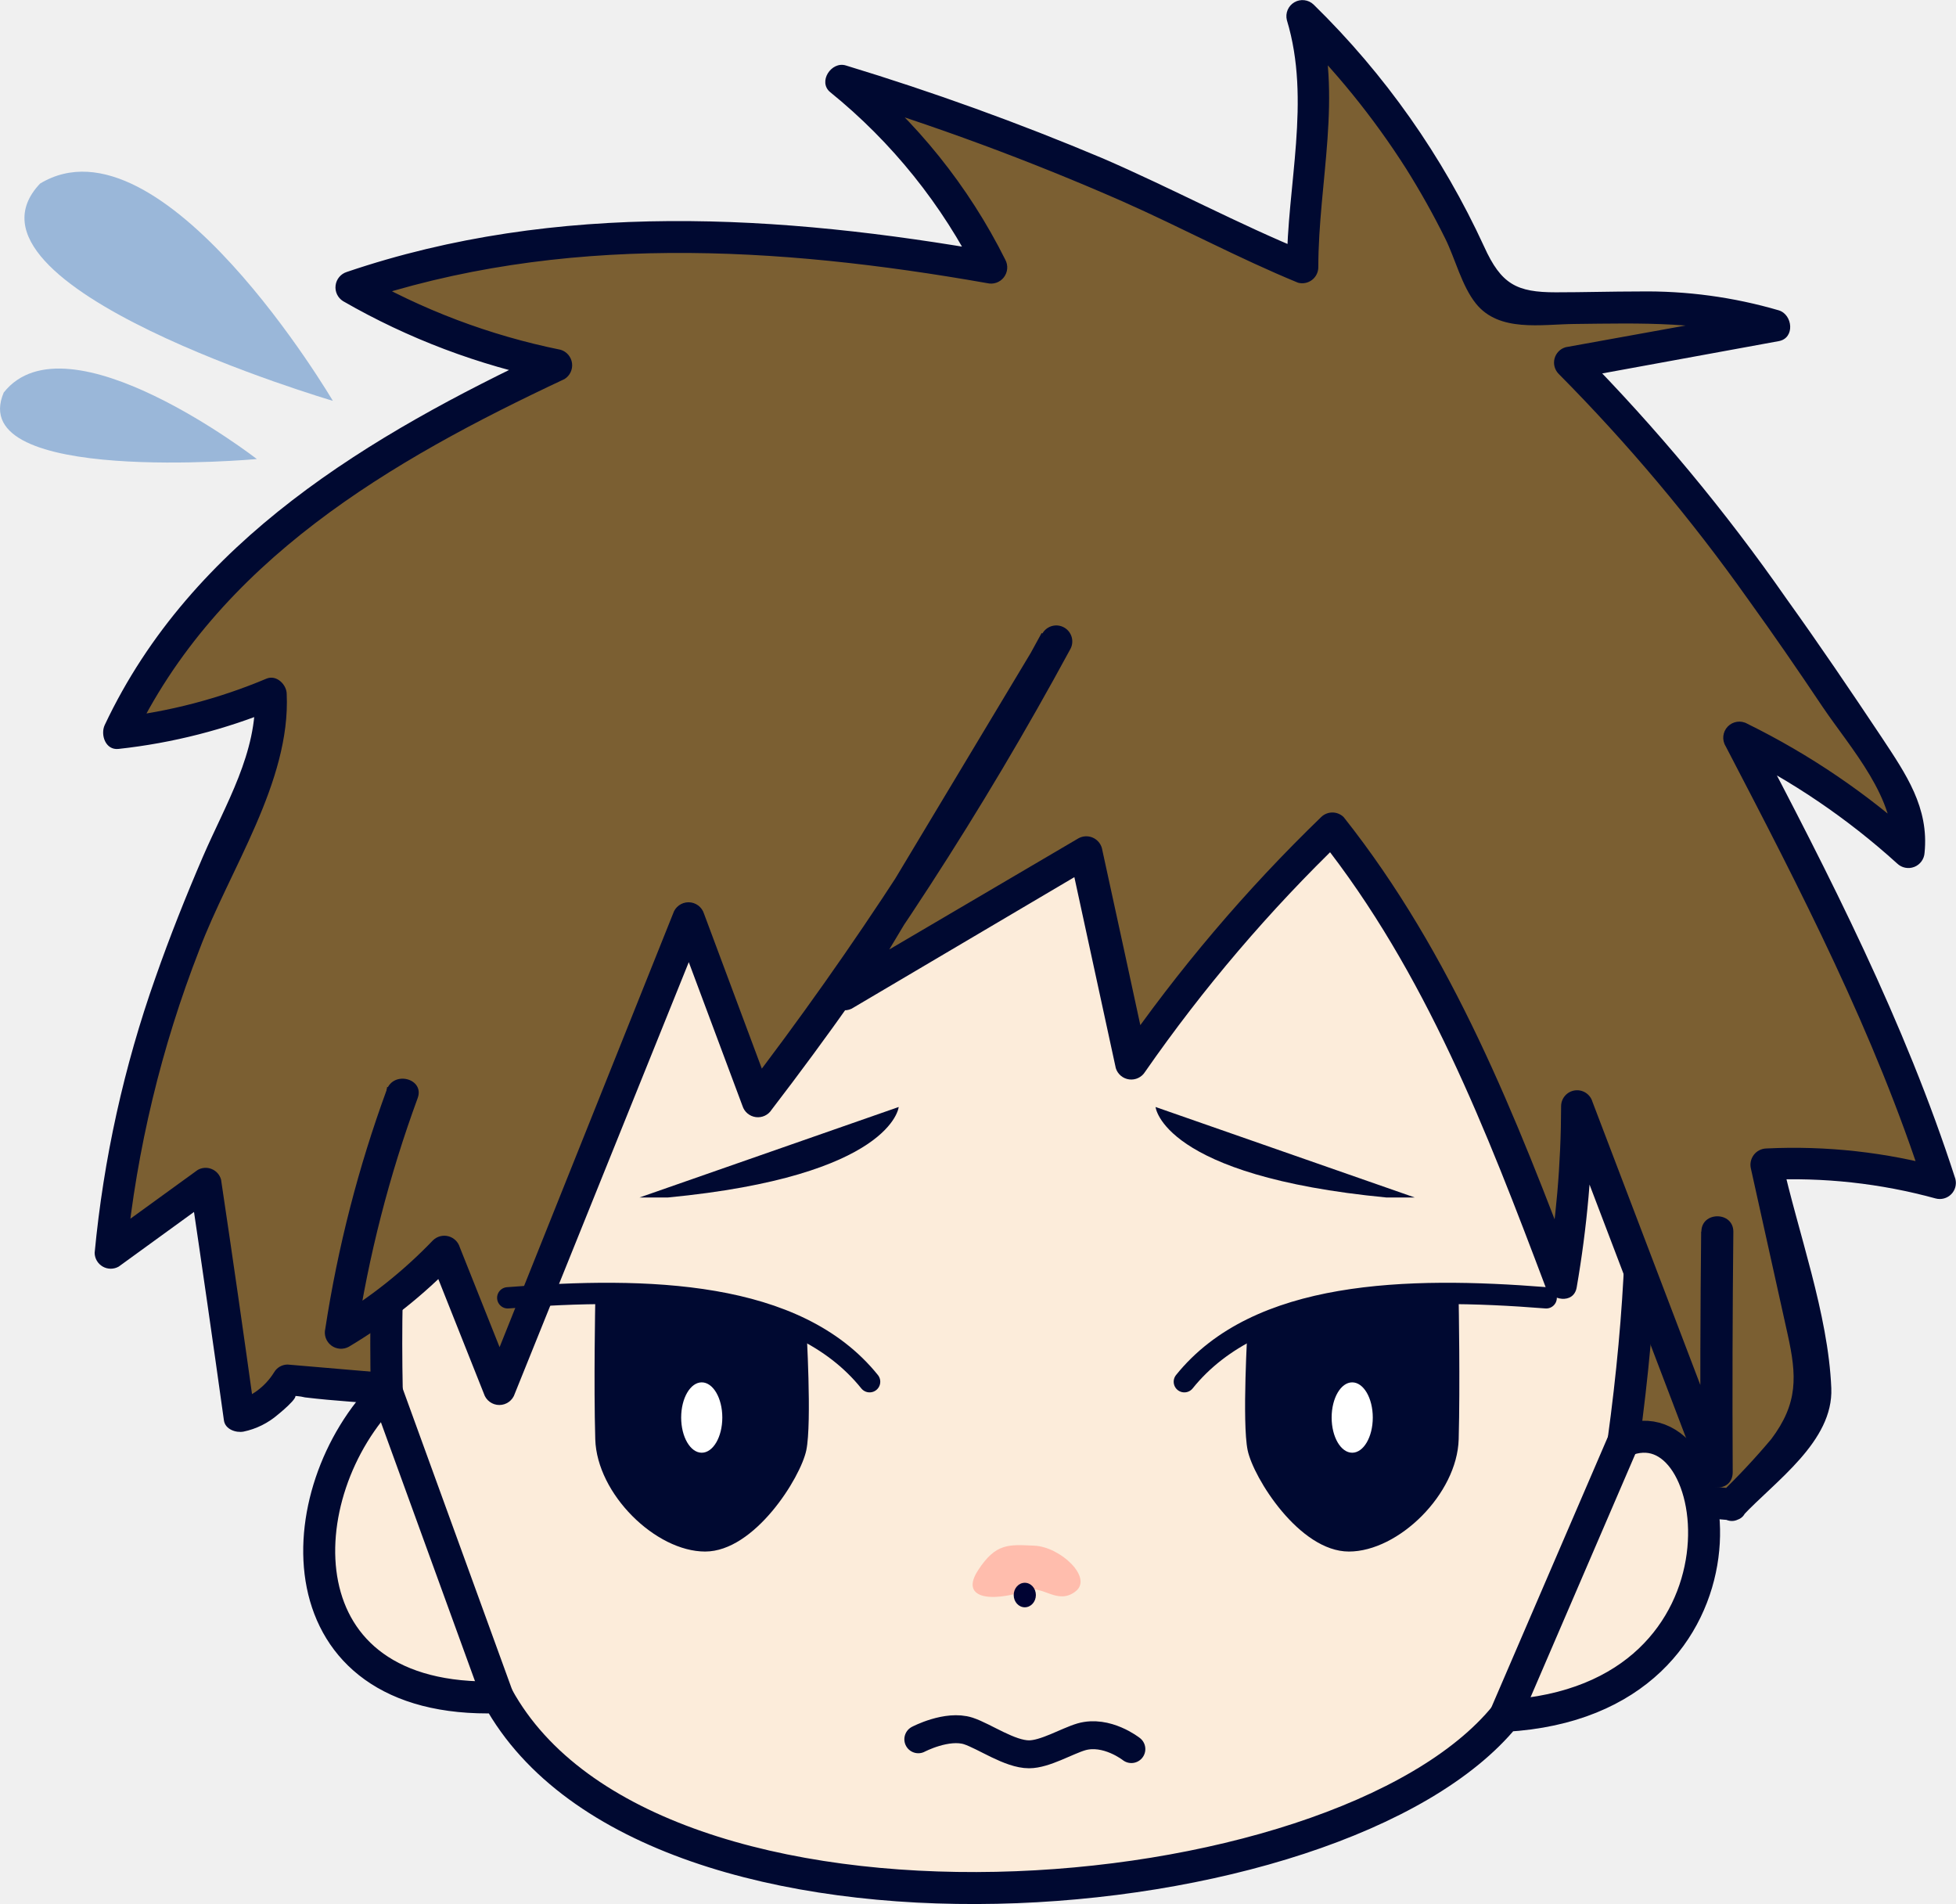
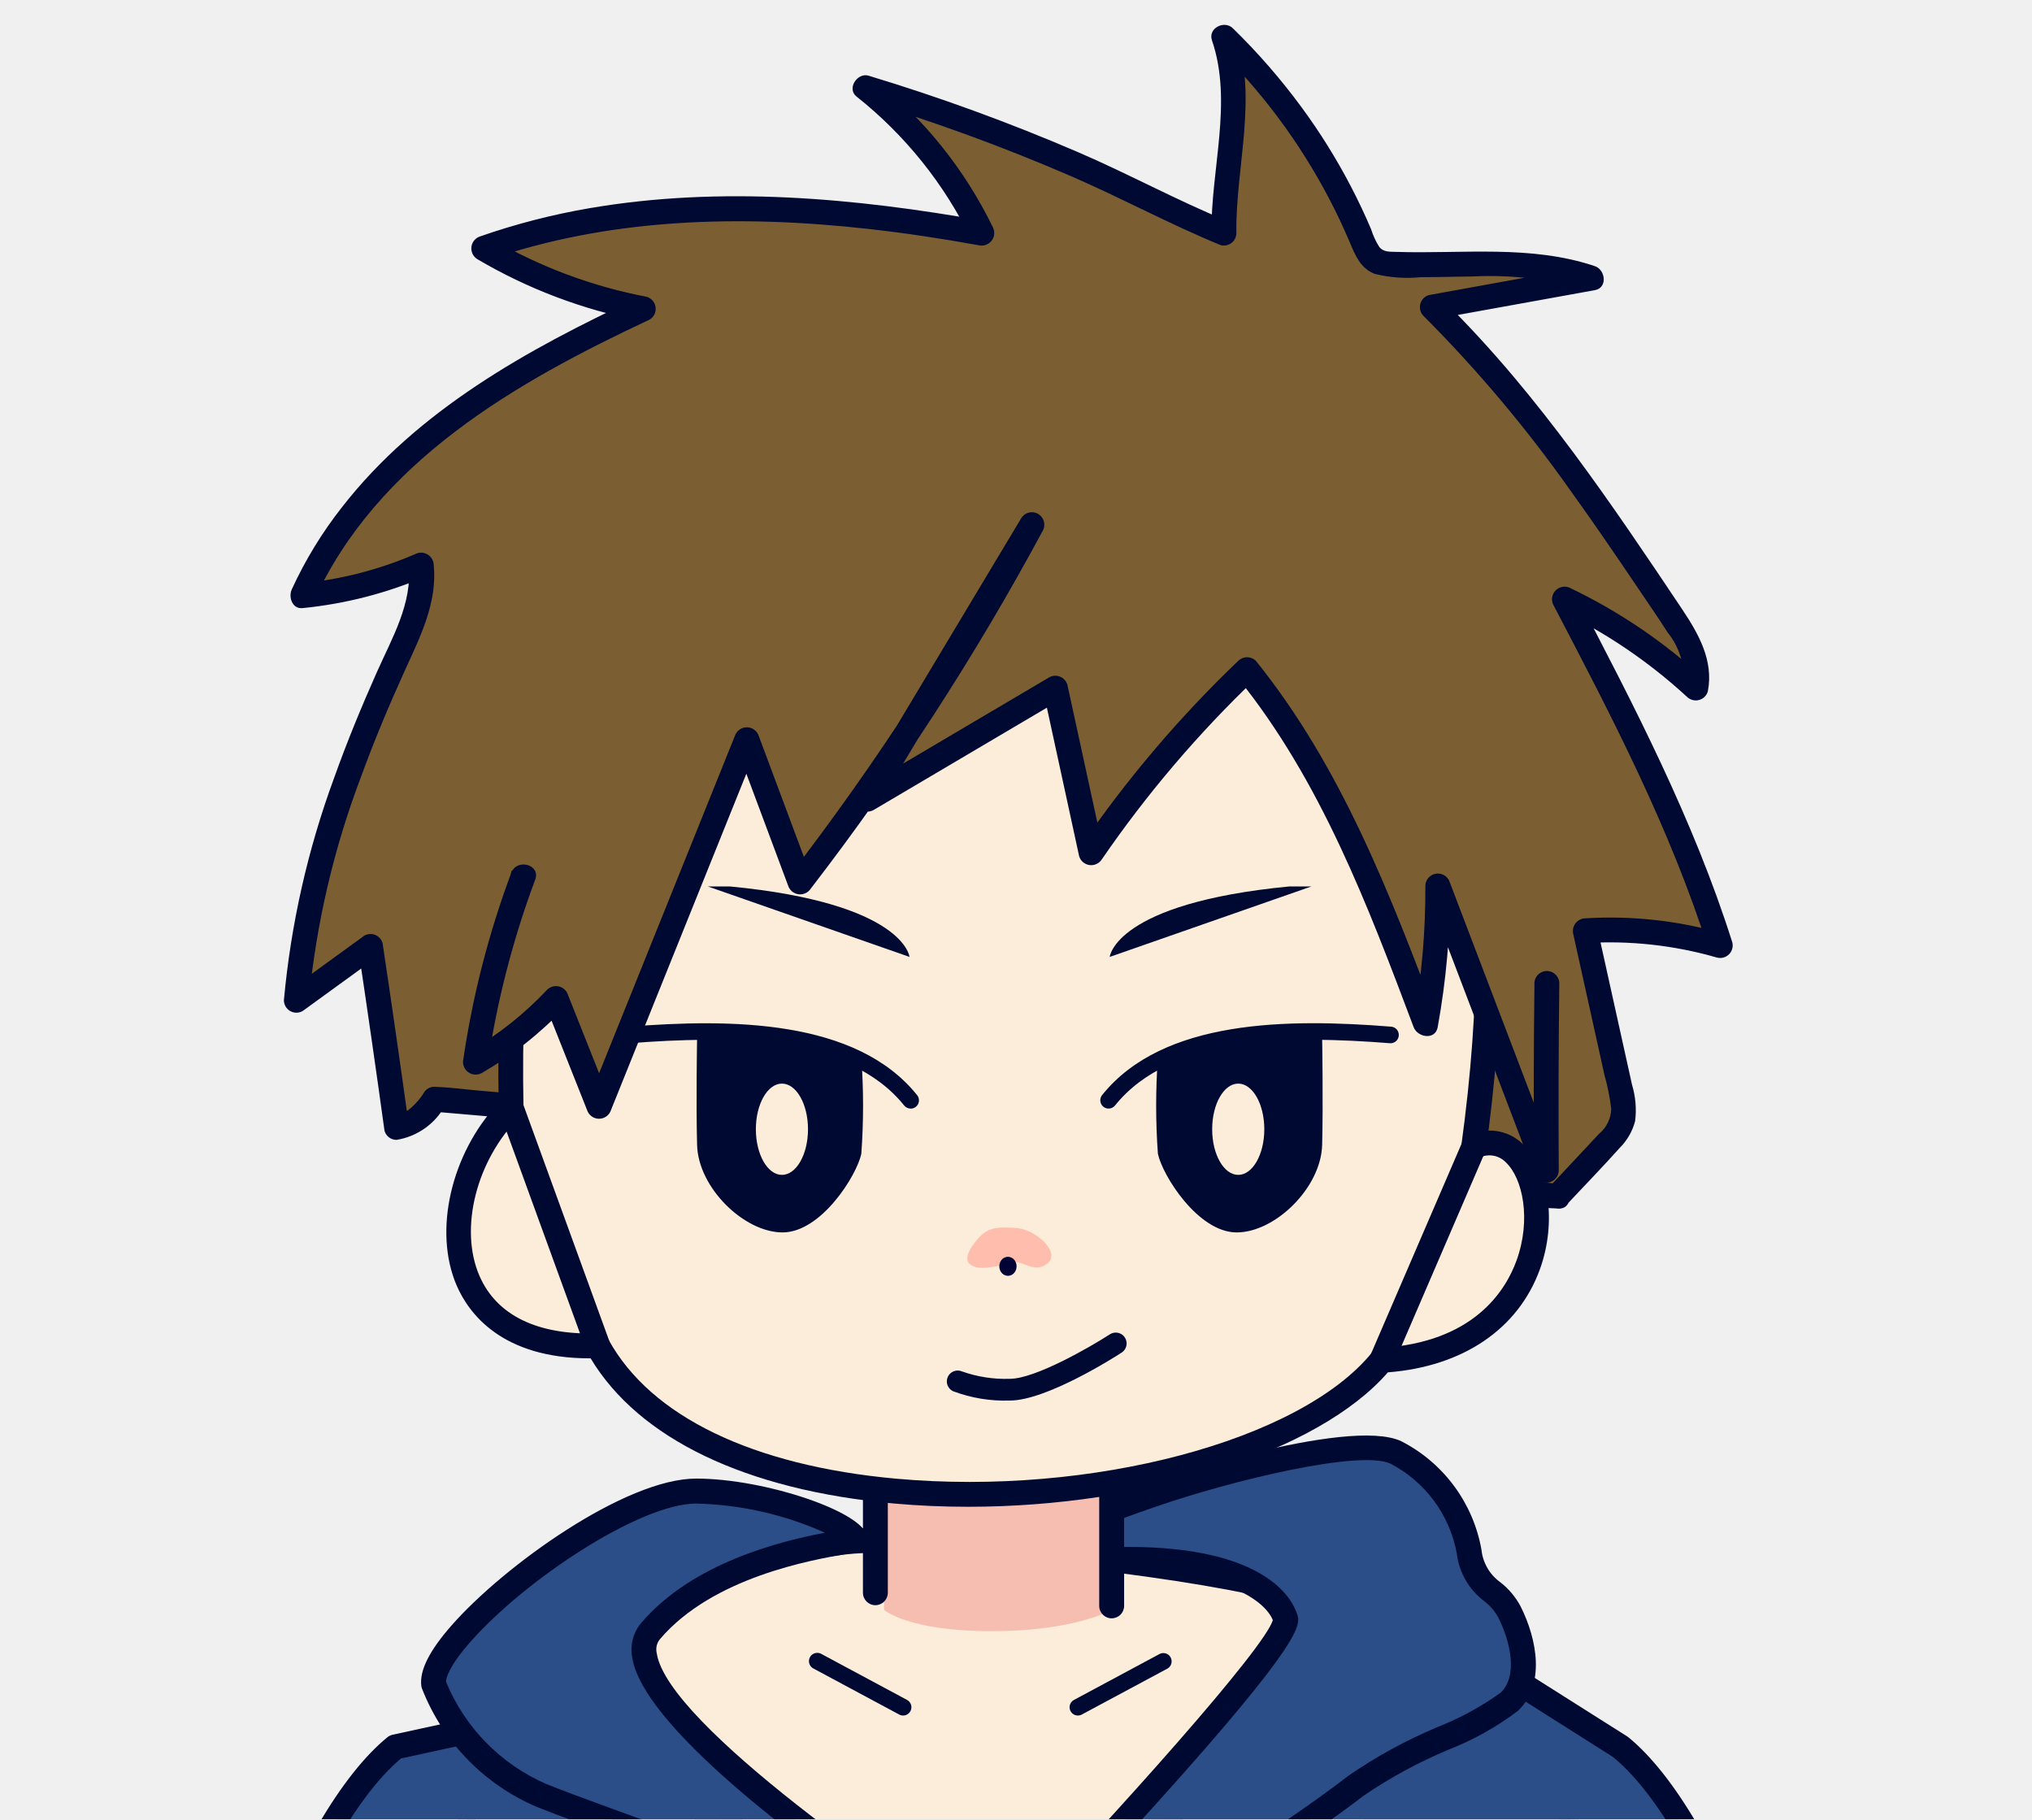
- <svg xmlns="http://www.w3.org/2000/svg" viewBox="0 0 183.52 178.6">
+ <svg xmlns="http://www.w3.org/2000/svg" width="105" height="94" viewBox="0 0 105 94">
  <defs>
-     <style>.cls-1{fill:#7b5f32;}.cls-2{fill:#000931;}.cls-3{fill:#fcecda;}.cls-3,.cls-4,.cls-6,.cls-9{stroke:#000931;}.cls-3,.cls-6,.cls-9{stroke-linecap:round;stroke-linejoin:round;}.cls-3,.cls-4{stroke-width:3px;}.cls-4,.cls-6,.cls-9{fill:none;}.cls-4{stroke-miterlimit:10;}.cls-5{fill:#fff;}.cls-6{stroke-width:2px;}.cls-7{fill:#ffbdad;}.cls-8{fill:#000333;}.cls-9{stroke-width:2.62px;}.cls-10{fill:#9ab7d9;}</style>
+     <style>.a,.l{fill:#fff;}.a{stroke:#707070;}.b{clip-path:url(#a);}.c{fill:#111;}.d{fill:#14345b;}.e,.h{fill:#2c4e88;}.f{fill:#000931;}.g{fill:#fcecda;}.h{stroke:#000931;stroke-linecap:round;stroke-linejoin:round;stroke-width:1.511px;}.i{fill:#1c3b69;}.j{fill:#f6beb0;}.k{fill:#7b5f32;}.m{fill:#ffbdad;}.n{fill:#000333;}</style>
+     <clipPath id="a">
+       <rect class="a" width="105" height="94" transform="translate(-7862 4063.336)" />
+     </clipPath>
  </defs>
-   <g id="レイヤー_2" data-name="レイヤー 2">
-     <g id="_男_表情パターン_顔だけ_" data-name="【男】表情パターン（顔だけ）">
-       <g id="体調悪い時">
-         <g id="顔">
-           <path class="cls-1" d="M162.43,141.15l6-6.42a7.12,7.12,0,0,0,1.76-2.57,7,7,0,0,0-.16-3.52l-4.31-19.46A46.87,46.87,0,0,1,182,111c-4.59-14.59-11.72-28.24-18.81-41.79A63,63,0,0,1,179.07,80c.69-3-1.11-6-2.84-8.58C167.45,58.25,158.59,45,147.3,34l19.2-3.47c-7.62-2.63-15.94-1.37-24-1.68a4.23,4.23,0,0,1-2.06-.45A4.4,4.4,0,0,1,139,26.18a73.34,73.34,0,0,0-16.77-24.7c2.47,6.93-.15,16.26,0,23.62l-3.46-1.42A232.67,232.67,0,0,0,79,7.59,49.83,49.83,0,0,1,93,25.12c-19.94-3.59-41-4.91-60.08,1.83a59.61,59.61,0,0,0,19.28,7.27c-8.29,3.88-16.48,8.1-23.75,13.67s-13.6,12.55-17.34,20.9a46.3,46.3,0,0,0,14.29-3.7c.47,3.86-1.27,7.6-2.89,11.14-6,13.12-11,26.94-12.15,41.33l8.93-6.49q1.64,10.91,3.15,21.81c1.39.07,3.91-2.16,4.56-3.39Z" />
-           <path class="cls-2" d="M163.49,142.21c3.08-3.29,8.54-7,8.33-12-.29-7-3.13-14.61-4.64-21.43l-1.45,1.9a50.63,50.63,0,0,1,15.88,1.74,1.51,1.51,0,0,0,1.85-1.84c-4.75-14.73-11.81-28.47-19-42.15l-2.06,2A67.09,67.09,0,0,1,178,81,1.52,1.52,0,0,0,180.57,80c.43-4.25-1.74-7.38-4-10.8-2.92-4.38-5.88-8.75-8.93-13A177.79,177.79,0,0,0,148.36,33l-.66,2.51L166.89,32c1.54-.28,1.32-2.49,0-2.89a44.23,44.23,0,0,0-13.09-1.77c-2.61,0-5.22.08-7.83.08-3.67,0-5.12-.75-6.72-4.28a76.27,76.27,0,0,0-16-22.71,1.51,1.51,0,0,0-2.51,1.46c2.29,7.56,0,15.51,0,23.22l1.9-1.45c-6.5-2.66-12.69-6-19.16-8.8A247.64,247.64,0,0,0,79.36,6.14C78,5.72,76.71,7.68,77.9,8.65A52.08,52.08,0,0,1,91.73,25.87l1.69-2.2c-20.23-3.57-41.14-4.86-60.88,1.84a1.52,1.52,0,0,0-.35,2.74,65.38,65.38,0,0,0,19.63,7.42l-.36-2.74C34.74,40.8,18,50.67,9.83,68c-.43.9.06,2.4,1.3,2.25a53.72,53.72,0,0,0,14.69-3.75l-1.9-1.45c.25,5.55-2.76,10.39-4.89,15.33-1.6,3.72-3.1,7.48-4.44,11.31a107.83,107.83,0,0,0-5.71,25.83,1.51,1.51,0,0,0,2.26,1.29l8.93-6.48-2.2-.9q1.62,10.91,3.14,21.81c.12.85,1.14,1.18,1.84,1.05a7.18,7.18,0,0,0,3.23-1.6c.46-.37,2.73-2.28,1-1.74a5,5,0,0,1,1.54.13c2.71.33,5.46.47,8.18.71l31.69,2.73,75.71,6.52,18.25,1.57c1.92.16,1.91-2.84,0-3L43.88,129.44,27,128a1.47,1.47,0,0,0-1.29.74,6.18,6.18,0,0,1-3.67,2.71l1.84,1q-1.51-10.9-3.14-21.8a1.5,1.5,0,0,0-2.2-.9l-8.94,6.48,2.26,1.3a108,108,0,0,1,6.84-28.43c2.83-7.53,8.57-15.73,8.2-24,0-.86-.94-1.84-1.9-1.44a50.58,50.58,0,0,1-13.89,3.64l1.29,2.26c8-16.93,24.27-26.36,40.56-34a1.52,1.52,0,0,0-.36-2.75A62.59,62.59,0,0,1,33.7,25.66l-.36,2.74c19.24-6.53,39.57-5.31,59.28-1.84a1.52,1.52,0,0,0,1.7-2.2A53.94,53.94,0,0,0,80,6.53L78.56,9a238.81,238.81,0,0,1,26.78,9.9c5.53,2.45,10.85,5.32,16.45,7.62a1.51,1.51,0,0,0,1.9-1.45c0-8,2.32-16.15-.06-24l-2.5,1.46a74.46,74.46,0,0,1,10.79,13.28,75,75,0,0,1,3.67,6.55c.95,1.91,1.55,4.45,2.89,6.12,2.18,2.71,6.13,1.94,9.23,1.91,6.24-.07,12.34-.28,18.39,1.59V29.1l-19.2,3.47a1.5,1.5,0,0,0-.66,2.5A167.53,167.53,0,0,1,164,56.2c2.4,3.32,4.72,6.7,7,10.1,2.65,3.92,7,8.65,6.55,13.65l2.56-1.06a70.09,70.09,0,0,0-16.17-11A1.51,1.51,0,0,0,161.91,70c7,13.44,14,26.94,18.65,41.43l1.85-1.85a53,53,0,0,0-16.68-1.85,1.53,1.53,0,0,0-1.45,1.9l3.45,15.56c.85,3.85,1,6.43-1.55,9.81a66.64,66.64,0,0,1-4.81,5.14C160.05,141.49,162.17,143.62,163.49,142.21Z" />
-           <path class="cls-3" d="M95.29,49.33s-61-15.33-59,81.18c-9.46,9.46-10.11,29.35,10.43,28.7,14.35,26.08,78.86,21,94.51,1.74,24.75-1.42,20.91-30,11.09-25.75C165.86,36.48,95.29,49.33,95.29,49.33Z" />
-           <line class="cls-4" x1="46.71" y1="159.21" x2="36.28" y2="130.51" />
-           <path class="cls-1" d="M32.32,125a41.1,41.1,0,0,0,9.72-7.7l5.18,13L65,86.12l6.42,17.21c14.73-13.92,30.94-59,39.06-74.14,0,0-132.11,52.07-72.42,73.42Z" />
-           <path class="cls-1" d="M110.51,29.19c41.34,9.52,51,86.33,51,86.33q-.14,11.28-.07,22.56l-13.08-34.33a89.39,89.39,0,0,1-1.45,16.65c-5.65-15-11.45-30.26-21.54-42.69A138.6,138.6,0,0,0,106.53,99.8q-2.15-9.93-4.31-19.86L79.54,93.33" />
-           <path class="cls-2" d="M159.61,115.52q-.12,11.28-.06,22.56l2.94-.4-13.08-34.33a1.5,1.5,0,0,0-2.94.4A96.3,96.3,0,0,1,145.06,120H148c-5.75-15.25-11.71-30.46-21.93-43.35a1.51,1.51,0,0,0-2.12,0,149,149,0,0,0-19,22.39l2.74.36q-2.14-9.93-4.31-19.86a1.52,1.52,0,0,0-2.2-.9L78.44,92l2,2.06,19.88-33.16-2.59-1.52a324.23,324.23,0,0,1-28,43.16l2.74.36-6.42-17.2a1.52,1.52,0,0,0-2.9,0L45.42,130h2.9l-5.18-13a1.52,1.52,0,0,0-2.51-.66,44.47,44.47,0,0,1-9.42,7.47l2.21,1.69A115.12,115.12,0,0,1,39.19,103c.66-1.81-2.24-2.6-2.9-.79a116.38,116.38,0,0,0-5.77,22.43,1.52,1.52,0,0,0,2.21,1.69,47.81,47.81,0,0,0,10-7.94l-2.5-.66,5.17,13a1.52,1.52,0,0,0,2.9,0L66.13,86.52h-2.9l6.43,17.21a1.52,1.52,0,0,0,2.74.36,325.52,325.52,0,0,0,28-43.16,1.5,1.5,0,0,0-2.59-1.52L77.9,92.57a1.51,1.51,0,0,0,2,2.05l22.68-13.39-2.2-.89q2.16,9.93,4.31,19.86a1.52,1.52,0,0,0,2.74.35A145.49,145.49,0,0,1,126,78.77h-2.12c9.87,12.45,15.6,27.3,21.15,42,.47,1.23,2.62,1.6,2.9,0a102.62,102.62,0,0,0,1.51-17l-2.95.4,13.08,34.33c.57,1.5,3,1.4,3-.4q-.06-11.28.06-22.56c0-1.93-3-1.93-3,0Z" />
-           <path class="cls-2" d="M117.06,124.46s-.54,9,0,11.58,4.85,9.5,9.5,9.5,10.16-5.39,10.3-10.54,0-12.89,0-12.89S120.5,122.24,117.06,124.46Z" />
-           <ellipse class="cls-5" cx="126.87" cy="132.97" rx="1.93" ry="3.3" />
-           <path class="cls-2" d="M132.74,112.33l-24.32-8.49s.61,6.47,21.67,8.49" />
-           <path class="cls-6" d="M111.12,129.61c6.87-8.54,20.84-8.91,33.95-7.87" />
-           <path class="cls-2" d="M75.65,124.46s.54,9,0,11.58-4.85,9.5-9.49,9.5S56,140.15,55.85,135s0-12.89,0-12.89S72.22,122.24,75.65,124.46Z" />
-           <ellipse class="cls-5" cx="65.84" cy="132.97" rx="1.93" ry="3.3" />
-           <path class="cls-2" d="M60,112.33l24.32-8.49s-.6,6.47-21.67,8.49" />
-           <path class="cls-6" d="M81.59,129.61c-6.87-8.54-20.84-8.91-33.95-7.87" />
-           <g id="グループ_370" data-name="グループ 370">
-             <path id="パス_1151" data-name="パス 1151" class="cls-7" d="M96.47,149.17c-3.75,1.23-6.37.68-4.7-1.88s2.87-2.41,5.29-2.3,5.52,3,3.85,4.29S97.87,148.71,96.47,149.17Z" />
+   <g class="b" transform="translate(7862 -4063.336)">
+     <g transform="translate(-7857.16 4064.627)">
+       <g transform="translate(0 72.877)">
+         <g transform="translate(12.793 89.508)">
+           <g transform="translate(8.069)">
+             <path class="c" d="M517.554,435.954s3.933,32.926,4.775,41.992c.795,8.556,7.383,56.337,7.383,56.337H539.2l3.749-79.867.14,1.288V434.243Z" transform="translate(-517.554 -434.243)" />
          </g>
-           <g id="グループ_371" data-name="グループ 371">
-             <ellipse id="楕円形_27" data-name="楕円形 27" class="cls-8" cx="96.15" cy="149.62" rx="1.04" ry="1.15" />
+           <g transform="translate(33.714)">
+             <path class="c" d="M573.219,435.954s-3.933,32.926-4.775,41.992c-.795,8.556-7.383,56.337-7.383,56.337h-9.487l-3.749-79.867-.14,1.288V434.243Z" transform="translate(-547.686 -434.243)" />
          </g>
-           <line class="cls-3" x1="141.22" y1="160.95" x2="152.31" y2="135.2" />
-           <path class="cls-9" d="M106.15,164.07s-2.31-1.83-4.69-1.15c-1.36.4-3.41,1.64-4.91,1.64-1.81,0-4.16-1.68-5.7-2.19-2-.64-4.69.78-4.69.78" />
+           <g transform="translate(0 97.6)">
+             <path class="d" d="M511.477,561.943h25.3a1.844,1.844,0,0,0,1.844-1.844v-9.34l-17.92-1.786q-.52-.051-1.043-.051h0a11.639,11.639,0,0,0-10.488,6.59l-.751,1.558A3.4,3.4,0,0,0,511.477,561.943Z" transform="translate(-508.074 -548.921)" />
+           </g>
+           <g transform="translate(36.494 97.6)">
+             <path class="d" d="M578.092,561.943H552.8a1.844,1.844,0,0,1-1.844-1.844v-9.34l17.92-1.786q.52-.051,1.043-.051h0a11.639,11.639,0,0,1,10.488,6.59l.751,1.558A3.4,3.4,0,0,1,578.092,561.943Z" transform="translate(-550.953 -548.921)" />
+           </g>
        </g>
-         <path class="cls-10" d="M31.23,37.6S15.17,10.33,3.76,17.22C-5.38,26.85,31.23,37.6,31.23,37.6Z" />
-         <path class="cls-10" d="M24.1,43.06S6.31,29.3.35,36.82C-3.38,45.55,24.1,43.06,24.1,43.06Z" />
+         <g transform="translate(0 0)">
+           <g transform="translate(4.268 74.42)">
+             <path class="e" d="M498.982,421.287s-.861,3.5,1.33,3.913,10.072,0,10.072,0l4.536-6.782-5.947-1.148Z" transform="translate(-498.169 -416.627)" />
+             <path class="f" d="M503.82,425.916a24.331,24.331,0,0,1-3.742-.2,2.254,2.254,0,0,1-1.515-1.01,5.415,5.415,0,0,1-.319-3.688.645.645,0,0,1,.385-.443l9.991-4.016a.634.634,0,0,1,.362-.035l5.947,1.147a.643.643,0,0,1,.413.989l-4.536,6.782a.643.643,0,0,1-.5.285C510.092,425.742,506.74,425.916,503.82,425.916Zm-4.39-4.274a3.824,3.824,0,0,0,.216,2.375.961.961,0,0,0,.672.44c1.846.351,8.1.077,9.6.005l3.818-5.708-4.81-.928Z" transform="translate(-498.056 -416.515)" />
+           </g>
+           <g transform="translate(9.839 77.539)">
+             <path class="g" d="M505.394,425.914s-.775,12.361,5.407,12.753l-.422-8.695,3.781,3.5,2.54-12.532Z" transform="translate(-504.715 -420.293)" />
+             <path class="f" d="M510.686,439.2h-.04c-6.747-.427-6.042-12.9-6.008-13.435a.643.643,0,0,1,.382-.548l11.307-4.978a.643.643,0,0,1,.888.717l-2.54,12.532a.642.642,0,0,1-1.066.345l-2.626-2.428.346,7.123a.642.642,0,0,1-.643.674Zm-4.781-12.969a28.4,28.4,0,0,0,.4,5.706c.63,3.4,1.874,5.364,3.7,5.861l-.384-7.9a.644.644,0,0,1,1.079-.5l2.941,2.72,2.066-10.2Z" transform="translate(-504.602 -420.18)" />
+           </g>
+           <g transform="translate(13.077 9.42)">
+             <path class="e" d="M566.3,340.646a20.832,20.832,0,0,1,2.246,1.509c.663.578,4.015,8.2,3.493,13.1s1.318,56.657,1.318,56.657.738,7.969-5.444,8.8-45.28-3.092-45.28-3.092-12.991-8.868-13.617-18,1.779-38.424,1.779-38.424l6.359-17.327,10.644-3.228Z" transform="translate(-508.481 -340.217)" />
+             <path class="f" d="M565.185,421.186c-10.582,0-41.234-3.066-42.673-3.21a.437.437,0,0,1-.2-.072c-.538-.368-13.17-9.093-13.8-18.325-.621-9.057,1.756-38.194,1.78-38.488a.428.428,0,0,1,.026-.113l6.359-17.327a.428.428,0,0,1,.277-.262l10.644-3.228a.406.406,0,0,1,.124-.019h38.5a.433.433,0,0,1,.218.059,20.937,20.937,0,0,1,2.311,1.556c.855.745,4.164,8.511,3.637,13.468-.512,4.818,1.3,56.08,1.321,56.6a12.991,12.991,0,0,1-.419,4.221c-.82,2.921-2.686,4.658-5.4,5.025A22.331,22.331,0,0,1,565.185,421.186Zm-42.478-4.053c2.313.231,39.168,3.884,45.069,3.083,2.372-.321,3.946-1.8,4.679-4.386a12.317,12.317,0,0,0,.4-3.955c-.077-2.138-1.837-51.863-1.317-56.742a26.409,26.409,0,0,0-3.35-12.733A19.235,19.235,0,0,0,566.1,341H527.783l-10.377,3.148-6.266,17.072c-.12,1.471-2.377,29.5-1.775,38.3C509.944,407.953,521.572,416.335,522.708,417.134Z" transform="translate(-508.406 -340.142)" />
+           </g>
+           <g transform="translate(75.872 15.693)">
+             <path class="h" d="M582.189,347.512" transform="translate(-582.189 -347.512)" />
+           </g>
+           <g transform="translate(64.05 31.943)">
+             <path class="h" d="M568.3,366.605" transform="translate(-568.299 -366.605)" />
+           </g>
+           <g transform="translate(0 13.796)">
+             <path class="e" d="M521.928,360.538l-1.786,10.7v27.233S508.09,408.489,506.6,409.663s-9.156,1.33-10.8,1.017-2.007-5.253-2.007-5.253c.952-5.966,3.807-13.685,4.432-26.206s5.053-27.068,10.515-31.528l7.6-1.653,4.506,5.478" transform="translate(-493.154 -345.396)" />
+             <path class="f" d="M498.281,411.352a17.383,17.383,0,0,1-2.71-.152c-1.975-.376-2.434-4.564-2.528-5.838a.623.623,0,0,1,.006-.149c.3-1.854.763-3.832,1.3-6.124a103.441,103.441,0,0,0,3.121-20.012c.757-15.15,6.061-28.165,10.75-31.995a.652.652,0,0,1,.271-.13l7.6-1.652a.637.637,0,0,1,.633.22L521.232,351a.643.643,0,0,1-.993.817l-4.256-5.175-7.061,1.536c-4.971,4.215-9.517,18.035-10.163,30.966a104.566,104.566,0,0,1-3.154,20.243c-.528,2.235-.985,4.169-1.274,5.957.166,2.087.807,4.467,1.48,4.595,1.764.336,9.1.039,10.28-.89,1.351-1.066,11.612-9.59,13.294-10.988V371.126a.639.639,0,0,1,.009-.106l1.786-10.7a.643.643,0,0,1,1.269.212l-1.778,10.648v27.18a.642.642,0,0,1-.232.494c-.493.409-12.074,10.036-13.551,11.2-.769.607-2.686,1.012-5.7,1.2C500.2,411.321,499.189,411.352,498.281,411.352Z" transform="translate(-493.042 -345.284)" />
+           </g>
+           <g transform="translate(72.819 74.42)">
+             <path class="e" d="M595.3,421.287s.86,3.5-1.33,3.913-10.072,0-10.072,0l-4.536-6.782,5.947-1.148Z" transform="translate(-578.715 -416.627)" />
+             <path class="f" d="M590.231,425.916c-2.92,0-6.271-.174-6.484-.186a.643.643,0,0,1-.5-.285l-4.536-6.782a.642.642,0,0,1,.413-.989l5.947-1.147a.634.634,0,0,1,.362.035l9.991,4.016a.644.644,0,0,1,.384.443,5.409,5.409,0,0,1-.319,3.688,2.25,2.25,0,0,1-1.515,1.01A24.322,24.322,0,0,1,590.231,425.916Zm-6.1-1.455c1.494.072,7.751.346,9.6-.005a.962.962,0,0,0,.673-.442,3.88,3.88,0,0,0,.215-2.373l-9.493-3.816-4.81.928Z" transform="translate(-578.602 -416.515)" />
+           </g>
+           <g transform="translate(72.015 77.54)">
+             <path class="g" d="M589.719,425.914s1.583,12.361-4.6,12.753l-.386-8.695-3.389,4.617-2.933-13.653Z" transform="translate(-577.769 -420.293)" />
+             <path class="f" d="M585.007,439.2a.642.642,0,0,1-.643-.614l-.3-6.87-2.309,3.145a.643.643,0,0,1-1.147-.245l-2.932-13.653a.643.643,0,0,1,.888-.724l11.306,4.978a.643.643,0,0,1,.379.507c.043.334,1.018,8.246-1.9,11.778a4.5,4.5,0,0,1-3.3,1.7Zm-.385-9.98a.641.641,0,0,1,.642.615l.355,7.981a3.228,3.228,0,0,0,1.735-1.132c2.243-2.715,1.8-8.891,1.653-10.44l-9.813-4.32,2.368,11.023,2.542-3.464A.644.644,0,0,1,584.621,429.217Z" transform="translate(-577.657 -420.181)" />
+           </g>
+           <g transform="translate(64.856 10.642)">
+             <path class="e" d="M570.209,359.986l1.786,10.7V397.92s12.052,10.017,13.539,11.191,9.156,1.33,10.8,1.017,2.811-5.213,2.811-5.213c-.871-6.7-4.611-13.725-5.237-26.246s-5.052-27.068-10.514-31.528l-7.6-4.808L570,345.091" transform="translate(-569.358 -341.69)" />
+             <path class="f" d="M593.63,410.8c-.908,0-1.923-.031-2.909-.094-3.012-.191-4.929-.6-5.7-1.2-1.476-1.165-13.058-10.792-13.55-11.2a.642.642,0,0,1-.232-.494v-27.18l-1.778-10.648a.643.643,0,0,1,1.268-.212l1.787,10.7a.644.644,0,0,1,.008.106v26.931c1.683,1.4,11.944,9.923,13.294,10.988,1.176.929,8.518,1.227,10.281.89.723-.138,1.751-2.476,2.278-4.616a56.08,56.08,0,0,0-1.824-7.679,77.233,77.233,0,0,1-3.4-18.5c-.65-13.006-5.245-26.911-10.25-31.039l-7.264-4.6-5.473,2.606a.643.643,0,0,1-.553-1.162l5.794-2.758a.642.642,0,0,1,.62.037l7.6,4.807a.668.668,0,0,1,.064.045c4.689,3.83,9.993,16.845,10.75,31.995a75.164,75.164,0,0,0,3.355,18.212,55.891,55.891,0,0,1,1.878,7.982.627.627,0,0,1-.013.232c-.3,1.244-1.413,5.333-3.317,5.7A17.4,17.4,0,0,1,593.63,410.8Z" transform="translate(-569.245 -341.577)" />
+           </g>
+           <g transform="translate(16.175 82.304)">
+             <path class="e" d="M514.535,426.829c-1.852,1.489-3.574,6.653.574,8.218s4.148.47,12.13,1.8,21.755,1.1,28.329.7,16.982-.313,17.96-3.522-.1-5.282-1.917-5.223-25.669-1.978-25.669-1.978l-28.25-.546Z" transform="translate(-512.122 -425.854)" />
+             <path class="f" d="M544.175,438.213a115.127,115.127,0,0,1-17.082-1.018,56.237,56.237,0,0,0-6.984-.78,14.24,14.24,0,0,1-5.227-1.041,4.064,4.064,0,0,1-2.772-3.276,6.664,6.664,0,0,1,2.082-5.678.425.425,0,0,1,.195-.089l3.157-.546a.515.515,0,0,1,.081-.007l28.251.547c.263.021,23.216,1.979,25.558,1.979h.088a2.357,2.357,0,0,1,2.02.952c.815,1.064.932,2.822.322,4.824-.922,3.025-8.524,3.368-15.232,3.67-1.093.049-2.144.1-3.112.155C552.542,438.082,548.472,438.213,544.175,438.213Zm-29.529-11.056a5.94,5.94,0,0,0-1.689,4.806,3.219,3.219,0,0,0,2.228,2.608,13.393,13.393,0,0,0,4.971.987,56.983,56.983,0,0,1,7.078.791c7.718,1.286,21.112,1.123,28.233.7.972-.058,2.028-.106,3.125-.155,5.784-.261,13.705-.618,14.45-3.064.521-1.708.454-3.223-.182-4.052a1.523,1.523,0,0,0-1.311-.618c-.027,0-.059,0-.1,0-2.4,0-24.663-1.9-25.623-1.98l-28.182-.544Z" transform="translate(-512.047 -425.779)" />
+           </g>
+           <g transform="translate(14.903 47.362)">
+             <path class="i" d="M520.588,395.236c0,5.808.506,11.031-2.253,11.031s-7.741-5.223-7.741-11.031c0-2.328-.229-6.191.38-7.933.91-2.6,2.964-2.581,4.617-2.581C518.351,384.722,520.588,389.429,520.588,395.236Z" transform="translate(-510.552 -384.722)" />
+           </g>
+           <g transform="translate(67.076 48.5)">
+             <path class="i" d="M581.848,396.58c0,5.808-2.237,10.515-5,10.515s-5-4.707-5-10.515,2.237-10.515,5-10.515c1.894,0,4.149-.265,5,3C582.236,390.563,581.848,394.758,581.848,396.58Z" transform="translate(-571.854 -386.06)" />
+           </g>
+           <g transform="translate(23.266 4.778)">
+             <path class="g" d="M521.134,340.393s10.274-4.995,16.485-4.95,20.4,1.768,21.966,2.968-11.493,19.481-16.507,18.323S522.334,345.4,522.334,345.4Z" transform="translate(-520.491 -334.8)" />
+             <path class="f" d="M543.427,357.314a2.674,2.674,0,0,1-.607-.066c-5.066-1.171-20.3-11-20.948-11.419a.647.647,0,0,1-.277-.39l-1.2-5.009a.643.643,0,0,1,.345-.728c.423-.206,10.387-5.015,16.681-5.015h.089c5.659.041,20.467,1.654,22.352,3.1.715.548.3,1.716-.209,2.786C557.562,345.01,548.423,357.314,543.427,357.314Zm-20.641-12.427c1.9,1.221,15.789,10.059,20.323,11.107.647.151,2.209-.044,5.432-3.011,5.132-4.725,10.34-12.7,10.419-14.251-1.849-1-15.044-2.712-21.459-2.758h-.081c-5.258,0-13.6,3.715-15.652,4.667Z" transform="translate(-520.378 -334.687)" />
+           </g>
+           <g transform="translate(14.573 26.595)">
+             <path class="e" d="M570.8,361.077c.779,9.912.523,15.638-.947,21.127l-.952,18.823c2.159,6.672,5.147,6.94,3.934,13.484s-6.371,7.741-6.371,7.741a85.028,85.028,0,0,1-22.305,2.877h-4.169a85.028,85.028,0,0,1-22.305-2.877s-5.164-1.192-6.371-7.741.592-6.139,2.752-12.81l-.054-17.5c-.742-5.061-3.276-14.687-2.123-23.122" transform="translate(-510.277 -360.434)" />
+             <path class="f" d="M538.984,425.666a86.757,86.757,0,0,1-21.6-2.909c-.191-.043-5.554-1.356-6.824-8.242-.862-4.655-.226-6.026.927-8.514a37.252,37.252,0,0,0,1.814-4.514l-.053-17.352c-.157-1.059-.388-2.3-.656-3.741-1.005-5.393-2.381-12.779-1.461-19.516a.643.643,0,0,1,1.274.174c-.892,6.531.462,13.8,1.452,19.106.274,1.472.511,2.743.672,3.836a.653.653,0,0,1,.007.091l.053,17.5a.638.638,0,0,1-.032.2,38.476,38.476,0,0,1-1.9,4.757c-1.11,2.394-1.616,3.487-.829,7.74,1.118,6.065,5.837,7.221,5.884,7.231a85.191,85.191,0,0,0,22.152,2.861h4.178a85.244,85.244,0,0,0,22.124-2.851c.229-.055,4.809-1.212,5.92-7.241.728-3.924-.123-5.42-1.409-7.684a27.286,27.286,0,0,1-2.5-5.484.66.66,0,0,1-.031-.231l.952-18.823a.588.588,0,0,1,.02-.134c1.449-5.411,1.7-11.079.927-20.911a.642.642,0,0,1,.591-.691.649.649,0,0,1,.692.591c.782,9.953.525,15.731-.949,21.278l-.942,18.636a25.888,25.888,0,0,0,2.363,5.134c1.375,2.42,2.368,4.169,1.555,8.553-1.269,6.885-6.632,8.2-6.86,8.25a86.748,86.748,0,0,1-22.458,2.894h-4.161C539.577,425.663,539.28,425.666,538.984,425.666Z" transform="translate(-510.164 -360.322)" />
+           </g>
+           <g transform="translate(46.117)">
+             <path class="e" d="M547.984,356.042s15.285-15.965,14.816-17.425-2.922-3.13-8.661-3.026l-2.06-1.878a33.722,33.722,0,0,1,3.795-1.448c3.113-1.077,10.63-3.143,12.639-2.2a7.167,7.167,0,0,1,3.782,5.113c.313,1.982,1.461,1.878,2.087,3.13s1.252,3.414,0,4.628-5.634,2.571-7.93,4.345S554.348,356.251,547.984,356.042Z" transform="translate(-547.341 -329.185)" />
+             <path class="f" d="M548.141,356.578c-.1,0-.195,0-.291,0a.643.643,0,0,1-.443-1.088c6.924-7.231,14.21-15.434,14.636-16.874-.414-1.013-2.512-2.6-8-2.489a.675.675,0,0,1-.445-.168l-2.06-1.878a.643.643,0,0,1,.126-1.04,33.058,33.058,0,0,1,3.893-1.491c.1-.036,10.34-3.479,13.12-2.179a7.827,7.827,0,0,1,4.145,5.6,2.368,2.368,0,0,0,.98,1.691,3.885,3.885,0,0,1,1.048,1.252c.855,1.711,1.271,4.021-.127,5.377a14.915,14.915,0,0,1-3.621,2.025,24.684,24.684,0,0,0-4.363,2.368C564.789,349.177,554.867,356.578,548.141,356.578Zm6.409-21.746c7.074,0,8.484,2.649,8.75,3.478.172.534.406,1.266-7.367,9.887-2.506,2.781-5.062,5.5-6.478,7,6.427-.889,15.411-7.7,16.491-8.54a25.481,25.481,0,0,1,4.609-2.518,14.97,14.97,0,0,0,3.266-1.78c.9-.873.495-2.635-.128-3.878a2.693,2.693,0,0,0-.74-.856,3.615,3.615,0,0,1-1.406-2.461,6.566,6.566,0,0,0-3.42-4.631c-1.568-.733-8.181.853-12.156,2.229-1.382.478-2.275.814-2.836,1.037l1.136,1.036Zm7.507,3.72Z" transform="translate(-547.228 -329.073)" />
+           </g>
+           <g transform="translate(16.919 2.229)">
+             <path class="e" d="M519.293,348.19c4.212,1.683,23.1,8.244,23.1,8.244s-20.706-12.982-17.5-16.748,9.418-4.475,10.41-4.689-3.671-2.549-8.053-2.549-13.875,7.584-13.562,9.984A10.4,10.4,0,0,0,519.293,348.19Z" transform="translate(-513.033 -331.805)" />
+             <path class="f" d="M542.28,356.963a.625.625,0,0,1-.211-.036c-.189-.066-18.95-6.585-23.127-8.253a10.979,10.979,0,0,1-5.98-6.146.632.632,0,0,1-.029-.126c-.1-.786.407-1.806,1.557-3.116,2.719-3.1,9-7.594,12.643-7.594,3.577,0,8.692,1.74,8.827,3a.756.756,0,0,1-.638.817c-.108.023-.272.052-.486.089-1.694.294-6.846,1.186-9.57,4.388a.84.84,0,0,0-.166.739c.568,3.689,12.84,12.113,17.521,15.046a.643.643,0,0,1-.341,1.188Zm-28.073-14.778a9.839,9.839,0,0,0,5.213,5.3h0c2.8,1.119,12.268,4.455,18.169,6.521-5.235-3.586-13.221-9.577-13.76-13.076a2.144,2.144,0,0,1,.458-1.769c2.649-3.115,7.193-4.232,9.5-4.672a17.225,17.225,0,0,0-6.649-1.506c-2.9,0-8.848,3.935-11.677,7.156C514.338,341.41,514.215,342.01,514.207,342.185Z" transform="translate(-512.921 -331.692)" />
+           </g>
+           <g transform="translate(40.841 2.872)">
+             <path class="j" d="M552.791,332.448v6.142s-1.889,1.1-6.206,1.1-5.556-1.1-5.556-1.1v-6.142h11.762" transform="translate(-541.029 -332.448)" />
+           </g>
+           <g transform="translate(36.97 11.239)">
+             <path class="f" d="M541.336,345.512a.426.426,0,0,1-.2-.051l-4.426-2.375a.429.429,0,1,1,.405-.756l4.427,2.376a.429.429,0,0,1-.2.806Z" transform="translate(-536.481 -342.279)" />
+           </g>
+           <g transform="translate(50.427 11.239)">
+             <path class="f" d="M552.721,345.512a.428.428,0,0,1-.2-.806l4.426-2.376a.429.429,0,0,1,.405.756l-4.427,2.375A.426.426,0,0,1,552.721,345.512Z" transform="translate(-552.292 -342.279)" />
+           </g>
+           <g transform="translate(42.982 26.066)">
+             <path class="f" d="M549.347,371.448a7.245,7.245,0,0,1-2.249-.408c-1.878-.633-3.7-1.9-3.545-3.317.14-1.258,1.563-7.342,2.458-7.909a.724.724,0,0,1,.458-.111l2.5.052a.644.644,0,0,1,.586.408c.539,1.372,3.165,8.314,1.968,10.311A2.382,2.382,0,0,1,549.347,371.448Zm-2.655-10.454a36.076,36.076,0,0,0-1.86,6.872c-.048.423.949,1.373,2.677,1.956,1.379.465,2.631.46,2.914-.009.617-1.029-.7-5.614-1.908-8.78Zm-.477-.037Zm0,0h0Zm0,0h0Zm0,0h0Zm0,0h0Zm0,0h0Zm0,0h0Z" transform="translate(-543.544 -359.7)" />
+           </g>
+           <g transform="translate(45.776 28.938)">
+             <path class="f" d="M547.812,363.094c.785-.16,1.473.7,1.512,2.172s.2,2.7-1.291,2.328a1.673,1.673,0,0,1-1.134-2.224C546.977,364.874,547.042,363.25,547.812,363.094Z" transform="translate(-546.827 -363.075)" />
+           </g>
+           <g transform="translate(43.353 35.509)">
+             <path class="f" d="M544.667,427.182a.644.644,0,0,1-.642-.612c-.165-3.333.162-17.566.378-26.984.069-2.975.125-5.442.15-6.881.1-5.887.72-21.138.726-21.292a.643.643,0,1,1,1.285.052c-.006.153-.621,15.39-.724,21.263-.026,1.44-.083,3.909-.151,6.888-.215,9.4-.541,23.6-.38,26.892a.643.643,0,0,1-.61.674Z" transform="translate(-543.98 -370.796)" />
+           </g>
+           <g transform="translate(47.648 36.507)">
+             <path class="f" d="M549.676,427.356a.643.643,0,0,1-.643-.638c-.026-2.854.032-9.286.1-16.735.131-14.715.311-34.867-.09-37.266a.643.643,0,1,1,1.269-.212c.42,2.51.247,21.905.107,37.489-.066,7.443-.123,13.87-.1,16.714a.643.643,0,0,1-.637.649Z" transform="translate(-549.027 -371.968)" />
+           </g>
+           <g transform="translate(39.751 2.072)">
+             <path class="f" d="M540.391,338.207a.643.643,0,0,1-.643-.643v-5.413a.643.643,0,0,1,1.286,0v5.413A.644.644,0,0,1,540.391,338.207Z" transform="translate(-539.748 -331.508)" />
+           </g>
+           <g transform="translate(51.96 2.229)">
+             <path class="f" d="M554.736,338.912a.643.643,0,0,1-.643-.643v-5.934a.643.643,0,1,1,1.287,0v5.934A.643.643,0,0,1,554.736,338.912Z" transform="translate(-554.093 -331.692)" />
+           </g>
+           <g transform="translate(52.738 67.861)">
+             <path class="i" d="M574.774,417.8a1.886,1.886,0,0,1-.8,1.024c-1.981,1.046-4.853-.673-7.668.162a20.6,20.6,0,0,1-9.912,0c-2.977-.785-1.2-3.862,5.582-5.426s6.149-5.443,9.232-4.647a4.194,4.194,0,0,1,1.87,1.052,25.759,25.759,0,0,0,1.458,7.3C574.619,417.44,574.7,417.618,574.774,417.8Z" transform="translate(-555.008 -408.808)" />
+           </g>
+           <g transform="translate(32.274 7.024)">
+             <path class="h" d="M530.963,337.327" transform="translate(-530.963 -337.327)" />
+           </g>
+         </g>
      </g>
+       <g transform="translate(9.827)">
+         <g transform="translate(0.645 0.628)">
+           <path class="k" d="M570.531,304.06l2.575-2.752a2.24,2.24,0,0,0,.686-2.612l-1.847-8.34a20.027,20.027,0,0,1,6.98.769c-1.969-6.255-5.025-12.1-8.064-17.915a27.051,27.051,0,0,1,6.8,4.613c.3-1.3-.477-2.574-1.217-3.679-3.763-5.621-7.564-11.286-12.4-16.013l8.23-1.489c-3.263-1.13-6.832-.588-10.284-.721a1.772,1.772,0,0,1-.883-.194,1.9,1.9,0,0,1-.64-.955,31.405,31.405,0,0,0-7.188-10.59c1.059,2.973-.064,6.971,0,10.127L551.8,253.7a99.971,99.971,0,0,0-17.052-6.9,21.458,21.458,0,0,1,6.028,7.514c-8.551-1.538-17.563-2.1-25.756.788a25.486,25.486,0,0,0,8.263,3.116,54.549,54.549,0,0,0-10.179,5.858,23.862,23.862,0,0,0-7.438,8.964,20.019,20.019,0,0,0,6.13-1.586,9.142,9.142,0,0,1-1.24,4.773c-2.582,5.624-4.723,11.549-5.208,17.718l3.828-2.778q.7,4.67,1.348,9.349c.6.026,1.677-.929,1.958-1.456Z" transform="translate(-505.346 -244.182)" />
+         </g>
+         <path class="f" d="M570.874,304.4c.915-.978,1.854-1.94,2.746-2.939a3.028,3.028,0,0,0,.794-1.384,4.549,4.549,0,0,0-.161-1.875q-.9-4.066-1.8-8.131l-.62.814a19.959,19.959,0,0,1,6.809.746.648.648,0,0,0,.791-.792c-2-6.318-5.067-12.215-8.129-18.069l-.88.88a27,27,0,0,1,6.672,4.512.649.649,0,0,0,1.074-.284c.309-1.594-.477-2.973-1.334-4.255-.914-1.368-1.831-2.733-2.764-4.089-1.858-2.7-3.786-5.354-5.893-7.864-1.2-1.428-2.46-2.8-3.792-4.111l-.284,1.075,8.23-1.488c.67-.122.551-1.055,0-1.241-3.32-1.115-6.83-.626-10.26-.736-.323-.011-.656.02-.876-.25a3.825,3.825,0,0,1-.427-.923q-.48-1.127-1.047-2.215a31.379,31.379,0,0,0-2.542-4.079,32.828,32.828,0,0,0-3.559-4.091c-.439-.427-1.29,0-1.075.626,1.09,3.19-.068,6.686-.023,9.956l.814-.62c-2.632-1.079-5.135-2.452-7.754-3.576a102.263,102.263,0,0,0-10.779-3.932c-.58-.175-1.142.665-.626,1.075a21.324,21.324,0,0,1,5.929,7.385l.726-.945c-6.73-1.2-13.661-1.833-20.444-.67a35.225,35.225,0,0,0-5.655,1.457.652.652,0,0,0-.153,1.175A26.485,26.485,0,0,0,523,258.73l-.154-1.175c-5.664,2.653-11.35,5.786-15.258,10.81a21.145,21.145,0,0,0-2.59,4.242c-.179.394.02,1.02.555.968a21.586,21.586,0,0,0,6.454-1.673l-.968-.556c.2,1.98-.863,3.781-1.641,5.529-.8,1.8-1.552,3.622-2.214,5.478a45.152,45.152,0,0,0-2.593,11.485.647.647,0,0,0,.968.556l3.829-2.779-.945-.384q.7,4.67,1.347,9.349a.644.644,0,0,0,.62.471,3.493,3.493,0,0,0,2.512-1.774l-.555.318,5.786.5,13.892,1.2,16.743,1.442,14.475,1.246,4.8.414c.746.064,1.5.173,2.253.194.035,0,.069.006.1.009.825.071.82-1.215,0-1.286l-5.786-.5-13.892-1.2L534,300.17l-14.474-1.246-4.8-.414c-.746-.064-1.5-.173-2.253-.194-.034,0-.069-.006-.1-.009a.633.633,0,0,0-.556.318c-.24.414-.887,1.122-1.4,1.137l.62.472q-.647-4.679-1.347-9.349a.646.646,0,0,0-.945-.385l-3.828,2.779.967.555a44.32,44.32,0,0,1,2.682-11.515c.681-1.871,1.451-3.707,2.274-5.519.784-1.723,1.689-3.5,1.493-5.456a.655.655,0,0,0-.968-.555,19.593,19.593,0,0,1-5.805,1.5l.556.968C509.4,266,516.583,261.9,523.494,258.665a.649.649,0,0,0-.154-1.175,25.44,25.44,0,0,1-8.11-3.052l-.153,1.175c6.336-2.213,13.13-2.368,19.743-1.628,1.9.213,3.79.5,5.672.841a.652.652,0,0,0,.726-.945,22.181,22.181,0,0,0-6.13-7.644l-.626,1.075a99.269,99.269,0,0,1,10.839,3.96c2.594,1.126,5.08,2.475,7.694,3.547a.647.647,0,0,0,.814-.62c-.047-3.4,1.113-6.974-.023-10.3l-1.075.626a31.085,31.085,0,0,1,5.9,7.91q.571,1.093,1.053,2.229c.285.672.555,1.363,1.294,1.641a6.987,6.987,0,0,0,2.39.17c.887,0,1.774-.028,2.661-.037a18.046,18.046,0,0,1,5.981.712v-1.241L563.76,257.4a.648.648,0,0,0-.284,1.075,69.535,69.535,0,0,1,7.648,9.1c1.15,1.6,2.261,3.222,3.361,4.855.534.793,1.084,1.58,1.6,2.389a3.893,3.893,0,0,1,.849,2.723l1.075-.284a28.139,28.139,0,0,0-6.932-4.713.649.649,0,0,0-.88.88c3.012,5.757,6.032,11.548,8,17.761l.791-.791a21.078,21.078,0,0,0-7.151-.792.655.655,0,0,0-.62.814l1.616,7.3a11.244,11.244,0,0,1,.346,1.725,1.726,1.726,0,0,1-.636,1.3c-.854.921-1.717,1.834-2.574,2.751C569.4,304.1,570.306,305.011,570.874,304.4Z" transform="translate(-504.588 -243.445)" />
+         <g transform="translate(8.396 20.103)">
+           <g transform="translate(0.634 0.656)">
+             <path class="g" d="M543.217,268.217s-26.14-6.57-25.3,34.807c-4.054,4.054-4.334,12.58,4.473,12.3,6.15,11.182,33.805,8.994,40.514.746,10.613-.609,8.966-12.869,4.758-11.039C573.469,262.711,543.217,268.217,543.217,268.217Z" transform="translate(-515.198 -267.836)" />
+           </g>
+           <path class="f" d="M541.417,323.525c-1.284,0-2.569-.055-3.843-.17-7.632-.689-13.172-3.346-15.664-7.5h-.049c-4.551,0-6.255-2.335-6.871-3.757-1.224-2.826-.29-6.839,2.167-9.449-.269-15.362,3.117-25.958,10.07-31.493a19.665,19.665,0,0,1,15.9-3.714c1.328-.214,11.181-1.515,18.4,5.4,6.363,6.091,8.642,16.6,6.78,31.247a2.417,2.417,0,0,1,1.775.7c1.372,1.289,1.75,4.069.879,6.466-1.123,3.09-3.978,5.021-7.854,5.324C559.5,320.733,550.519,323.525,541.417,323.525Zm-19.139-8.959a.644.644,0,0,1,.563.334c2.176,3.958,7.45,6.5,14.848,7.173,10.078.912,20.888-1.954,24.6-6.522a.639.639,0,0,1,.461-.237c4.766-.274,6.43-2.936,7-4.5.775-2.132.328-4.262-.551-5.089a1.18,1.18,0,0,0-1.4-.22.643.643,0,0,1-.893-.677c2.016-14.691-.094-25.139-6.274-31.055-7.124-6.818-17.316-5.057-17.418-5.039a.622.622,0,0,1-.272-.009c-.081-.02-8.165-1.952-14.937,3.453-6.652,5.308-9.87,15.643-9.564,30.716a.643.643,0,0,1-.188.468c-2.249,2.248-3.146,5.786-2.089,8.228.885,2.045,3,3.071,6.087,2.975Z" transform="translate(-514.453 -267.065)" />
+           <g transform="translate(2.747 35.624)">
+             <rect class="f" width="1.287" height="13.089" transform="matrix(0.94, -0.342, 0.342, 0.94, 0, 0.44)" />
+           </g>
+         </g>
+         <g transform="translate(5.884 12.51)">
+           <path class="k" d="M515.666,299.235a17.621,17.621,0,0,0,4.168-3.3l2.22,5.589,7.636-18.972,2.754,7.377c6.316-5.97,13.262-25.3,16.743-31.783,0,0-56.634,22.321-31.048,31.476Z" transform="translate(-511.502 -258.144)" />
+           <g transform="translate(24.41)">
+             <path class="k" d="M553.458,258.144c17.724,4.079,21.845,37.01,21.845,37.01q-.059,4.835-.028,9.669L569.666,290.1a38.1,38.1,0,0,1-.624,7.139c-2.42-6.424-4.909-12.97-9.233-18.3a59.247,59.247,0,0,0-8.053,9.47l-1.849-8.514-9.724,5.741" transform="translate(-540.183 -258.144)" />
+           </g>
+         </g>
+         <g transform="translate(9.272 25.153)">
+           <path class="f" d="M570.833,297.366q-.057,4.835-.028,9.669l1.263-.171-5.609-14.719a.646.646,0,0,0-1.263.171,38.177,38.177,0,0,1-.6,6.968h1.241c-2.454-6.512-4.985-13.112-9.4-18.585a.65.65,0,0,0-.909,0,60.89,60.89,0,0,0-8.153,9.6l1.175.153L546.7,281.94a.649.649,0,0,0-.945-.385l-9.724,5.741.88.88,7.468-12.457,1.055-1.758-1.111-.649a135.6,135.6,0,0,1-11.991,18.5l1.175.153-2.754-7.377a.65.65,0,0,0-1.24,0l-7.636,18.972h1.24l-2.22-5.589a.652.652,0,0,0-1.075-.284,17.577,17.577,0,0,1-4.038,3.2l.945.726A47.065,47.065,0,0,1,519.2,292c.29-.776-.953-1.112-1.24-.342a47.051,47.051,0,0,0-2.473,9.616.652.652,0,0,0,.945.726,18.785,18.785,0,0,0,4.3-3.4l-1.075-.283,2.22,5.588a.65.65,0,0,0,1.24,0l7.636-18.971h-1.24l2.754,7.377a.654.654,0,0,0,1.175.153,135.535,135.535,0,0,0,11.991-18.5.644.644,0,0,0-1.111-.649l-7.468,12.456-1.054,1.759a.648.648,0,0,0,.88.88l9.723-5.741-.945-.385,1.849,8.514a.651.651,0,0,0,1.175.153,59.365,59.365,0,0,1,7.952-9.339h-.909c4.264,5.287,6.7,11.73,9.067,18.017.2.53,1.117.687,1.241,0a40.1,40.1,0,0,0,.647-7.31l-1.263.171,5.609,14.719a.646.646,0,0,0,1.263-.171q-.029-4.835.028-9.669a.643.643,0,0,0-1.286,0Z" transform="translate(-515.482 -272.999)" />
+         </g>
+         <g transform="translate(45.063 52.342)">
+           <path class="f" d="M557.638,305.955a34.644,34.644,0,0,0,0,4.965c.231,1.125,2.078,4.07,4.07,4.07s4.359-2.309,4.417-4.518,0-5.528,0-5.528S559.11,305,557.638,305.955Z" transform="translate(-557.536 -304.945)" />
+         </g>
+         <g transform="translate(48.544 55.586)">
+           <ellipse class="l" cx="0.826" cy="1.415" rx="0.826" ry="1.415" />
+         </g>
+         <g transform="translate(42.676 44.51)">
+           <path class="f" d="M565.156,295.743l-10.425,3.642s.259-2.777,9.29-3.642" transform="translate(-554.731 -295.743)" />
+         </g>
+         <g transform="translate(42.191 51.581)">
+           <path class="f" d="M554.589,308.458a.429.429,0,0,1-.334-.7c3.158-3.929,9.633-3.952,14.92-3.533a.429.429,0,1,1-.067.855c-5.078-.4-11.279-.4-14.185,3.215A.426.426,0,0,1,554.589,308.458Z" transform="translate(-554.161 -304.051)" />
+         </g>
+         <g transform="translate(21.329 52.342)">
+           <path class="f" d="M538.161,305.955a34.635,34.635,0,0,1,0,4.965c-.231,1.125-2.078,4.07-4.07,4.07s-4.359-2.309-4.417-4.518,0-5.528,0-5.528S536.689,305,538.161,305.955Z" transform="translate(-529.649 -304.945)" />
+         </g>
+         <g transform="translate(24.81 55.586)">
+           <ellipse class="l" cx="0.826" cy="1.415" rx="0.826" ry="1.415" />
+         </g>
+         <g transform="translate(21.906 44.51)">
+           <path class="f" d="M530.327,295.743l10.425,3.642s-.259-2.777-9.29-3.642" transform="translate(-530.327 -295.743)" />
+         </g>
+         <g transform="translate(17.406 51.581)">
+           <path class="f" d="M540.021,308.458a.426.426,0,0,1-.334-.16c-2.906-3.615-9.106-3.616-14.185-3.215a.424.424,0,0,1-.461-.393.43.43,0,0,1,.394-.462c5.289-.418,11.763-.395,14.92,3.533a.428.428,0,0,1-.334.7Z" transform="translate(-525.04 -304.051)" />
+         </g>
+         <g transform="translate(35.317 62.131)">
+           <path class="m" d="M548.322,318.26c-1.611.53-2.735.294-2.015-.8s1.23-1.035,2.268-.989,2.364,1.272,1.648,1.839S548.919,318.063,548.322,318.26Z" transform="translate(-546.084 -316.447)" />
+         </g>
+         <g transform="translate(36.97 63.646)">
+           <ellipse class="n" cx="0.447" cy="0.492" rx="0.447" ry="0.492" />
+         </g>
+         <g transform="translate(34.252 67.566)">
+           <path class="f" d="M548.1,326.34a7.572,7.572,0,0,1-2.941-.484.561.561,0,0,1,.467-1.02,6.718,6.718,0,0,0,2.474.381c1.31,0,4.174-1.657,5.167-2.3a.561.561,0,1,1,.607.945C553.484,324.119,549.977,326.34,548.1,326.34Z" transform="translate(-544.834 -322.832)" />
+         </g>
+         <g transform="translate(56.092 57.312)">
+           <g transform="translate(0.643 0.643)">
+             <line class="g" y1="11.04" x2="4.757" />
+           </g>
+           <path class="f" d="M571.138,323.11a.644.644,0,0,1-.591-.9l4.758-11.039a.643.643,0,0,1,1.181.509l-4.757,11.039A.644.644,0,0,1,571.138,323.11Z" transform="translate(-570.495 -310.784)" />
+         </g>
+       </g>
+       <circle class="f" cx="2.358" cy="2.358" r="2.358" transform="translate(32.993 53.841)" />
+       <circle class="f" cx="2.358" cy="2.358" r="2.358" transform="translate(57.001 55.127)" />
+       <ellipse class="g" cx="1.347" cy="2.358" rx="1.347" ry="2.358" transform="translate(34.218 54.698)" />
+       <ellipse class="g" cx="1.347" cy="2.358" rx="1.347" ry="2.358" transform="translate(57.797 54.698)" />
    </g>
  </g>
</svg>
